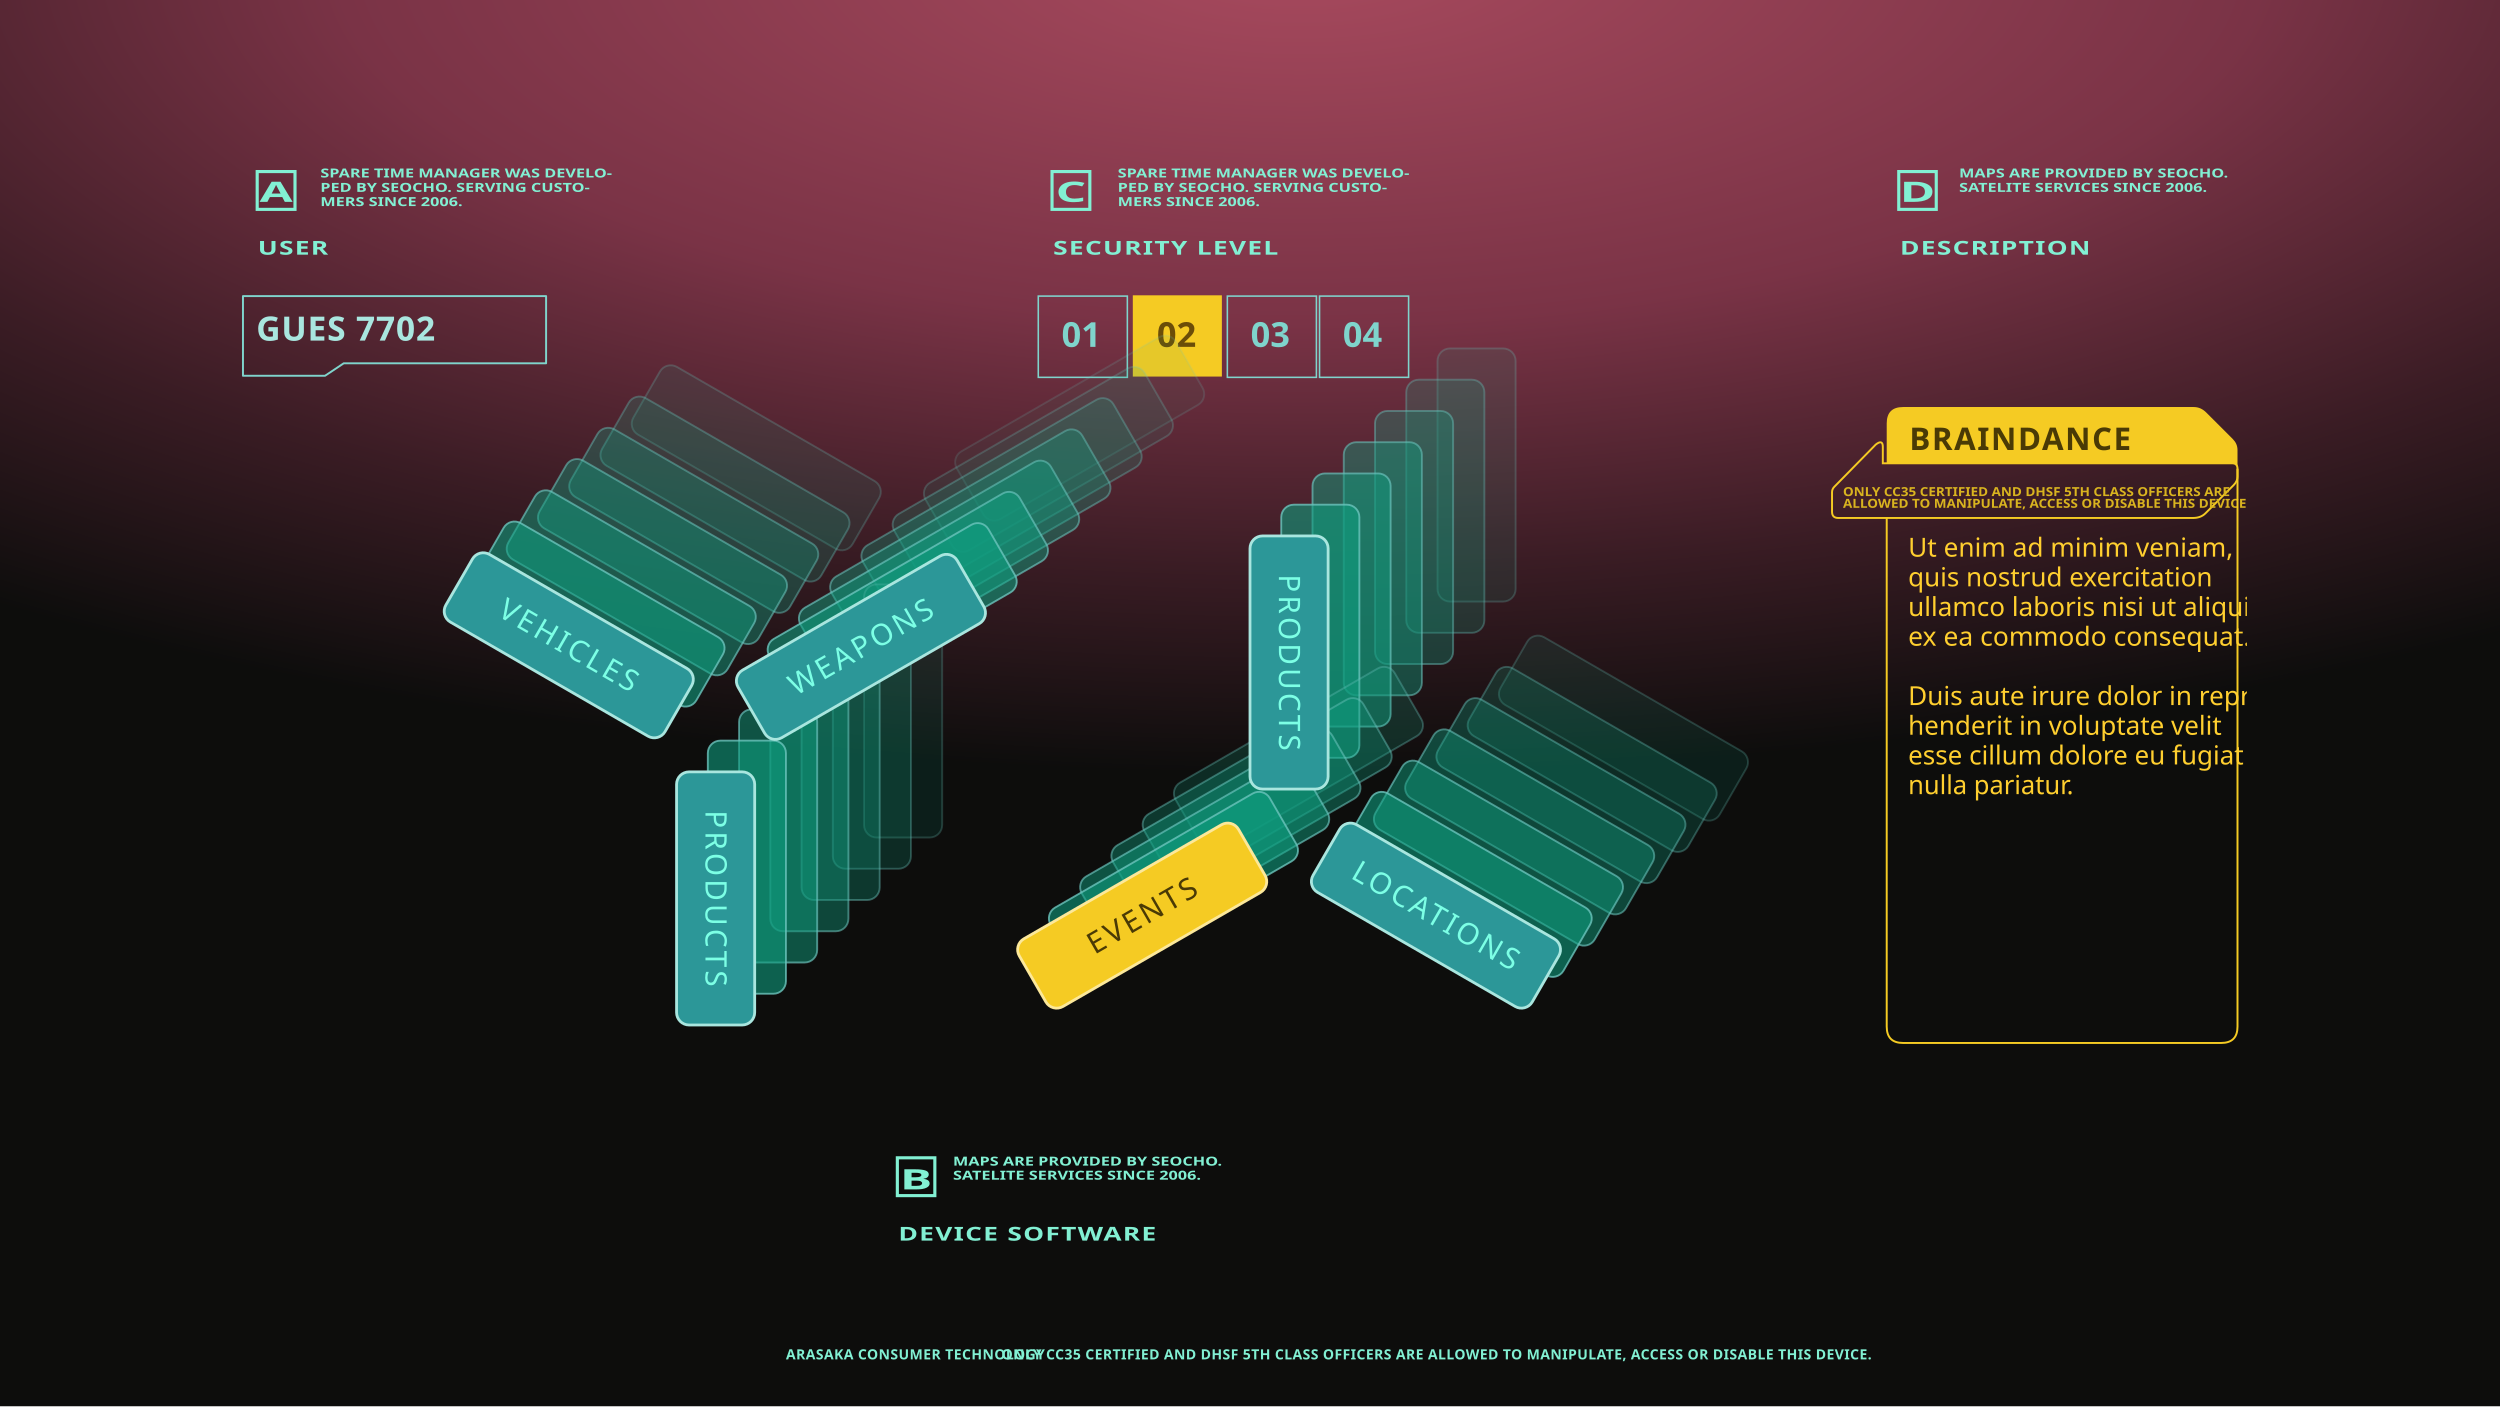
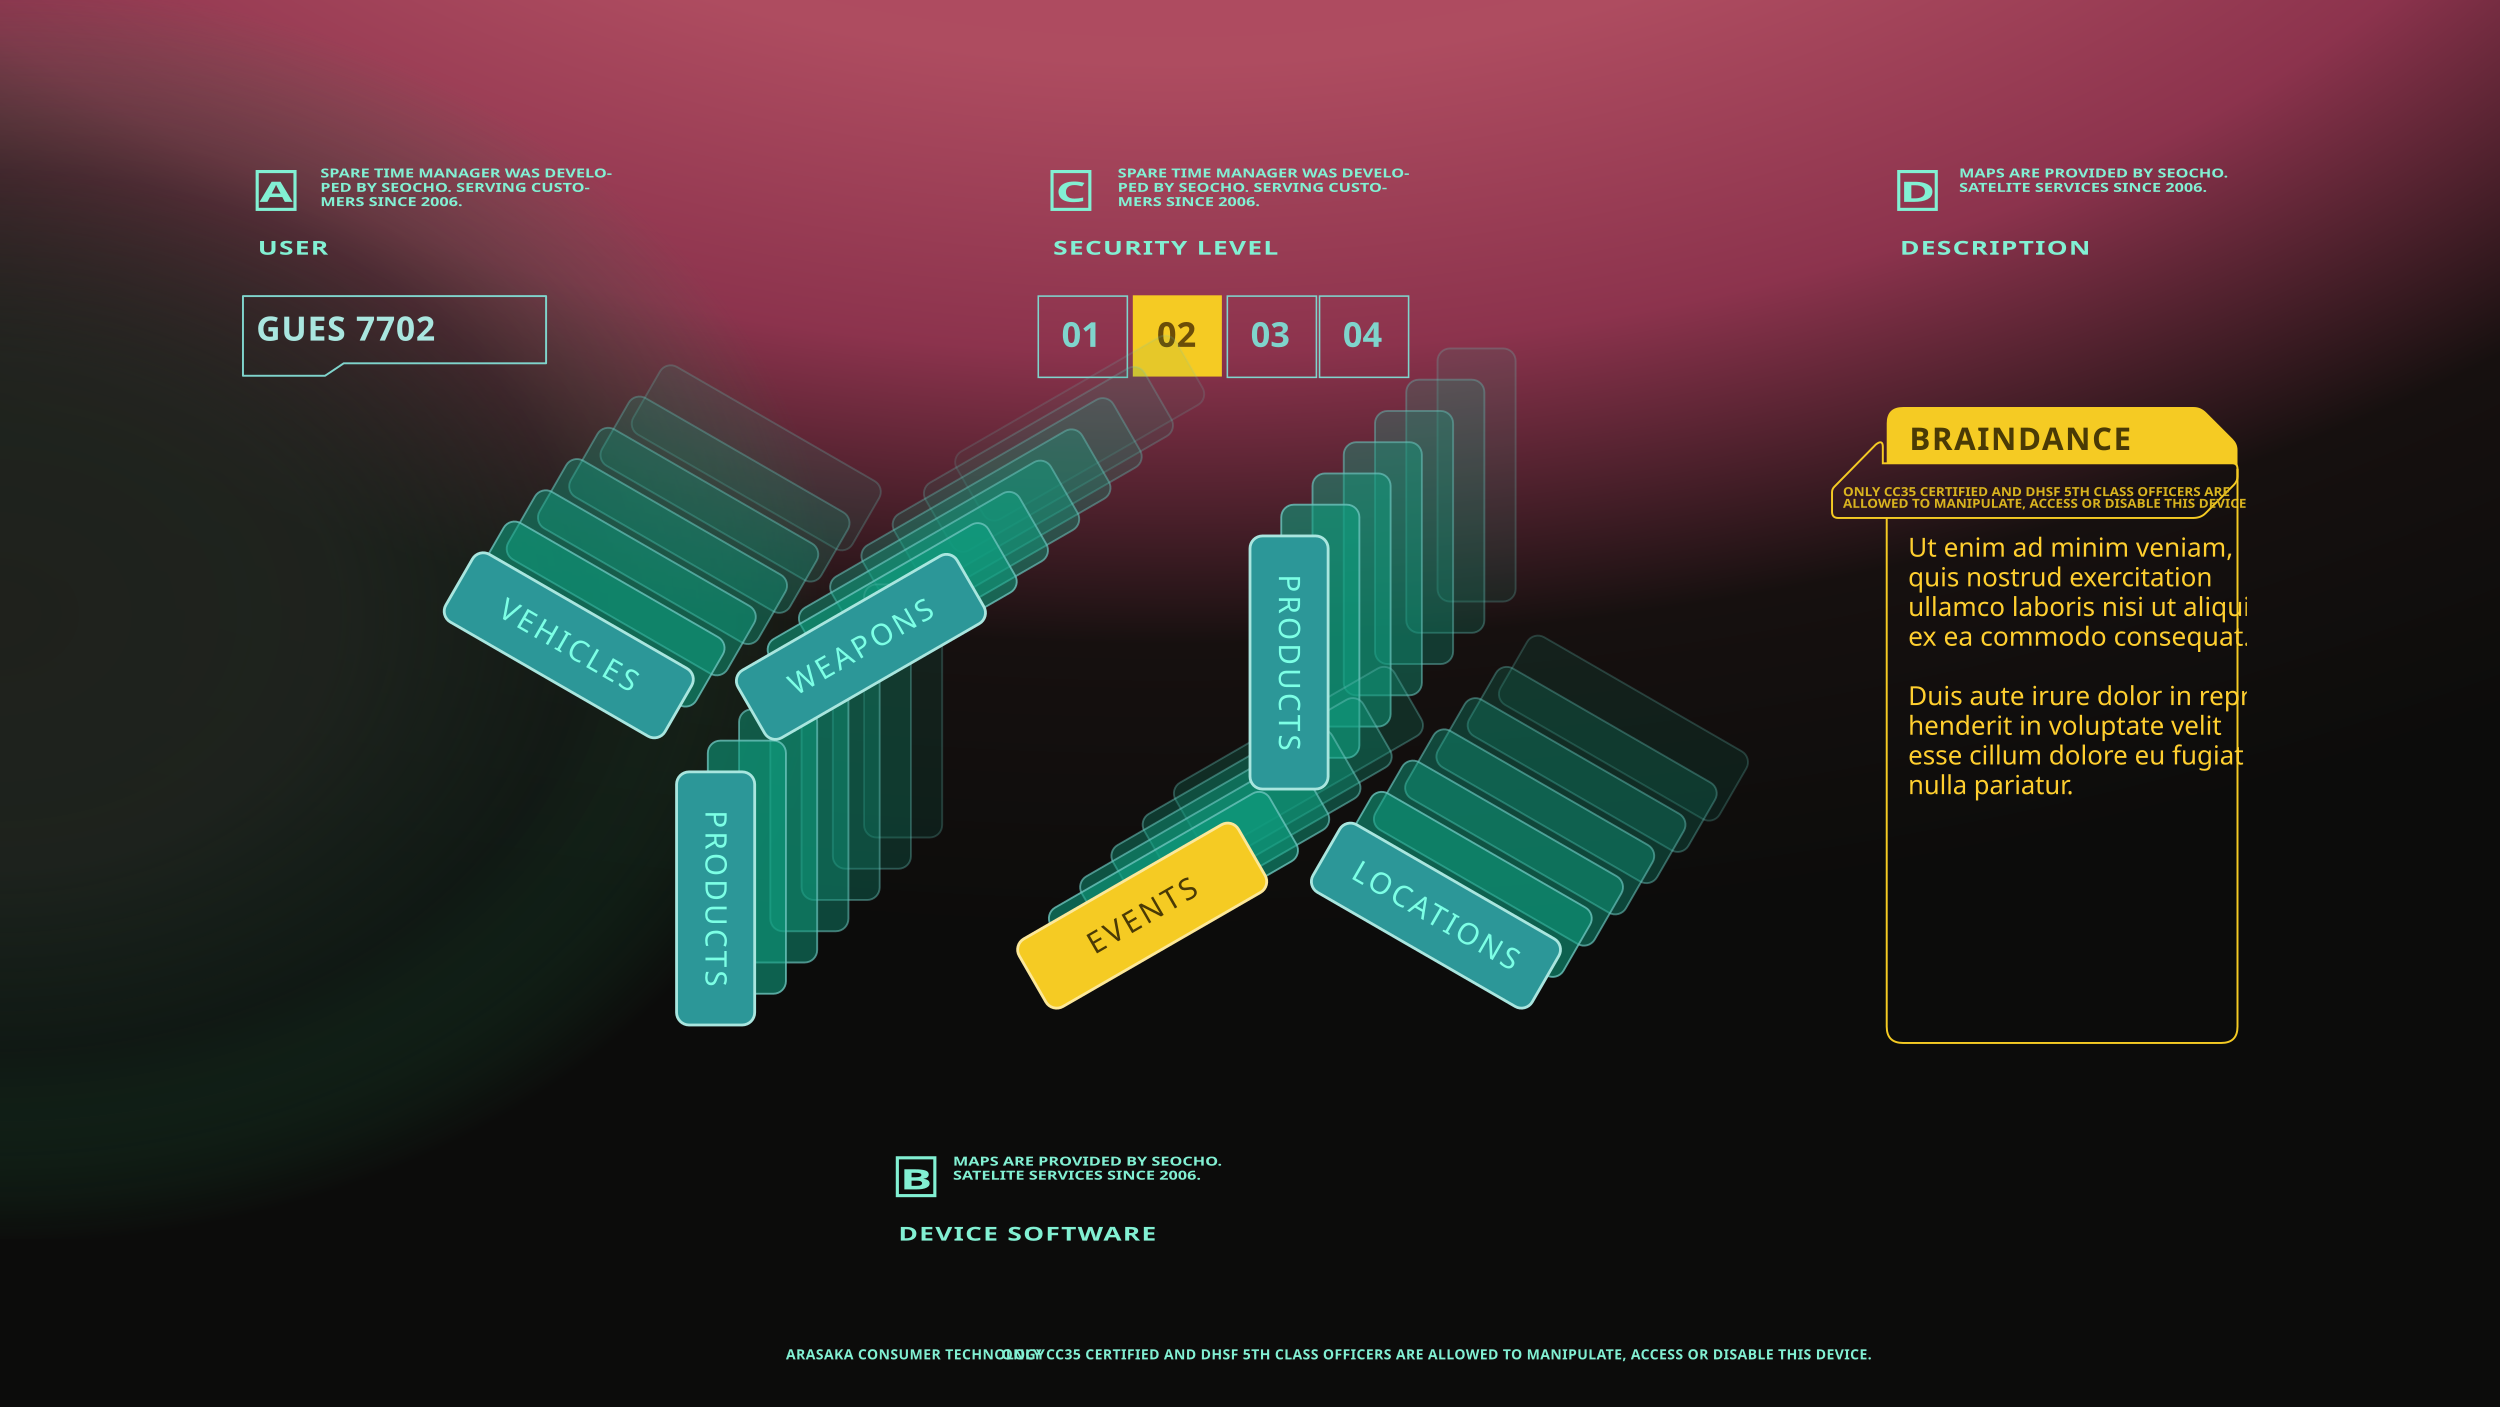
<svg xmlns="http://www.w3.org/2000/svg" width="1600" height="900" viewBox="0 0 1600 900">
  <defs>
-     <radialGradient id="bloom" cx="0.52" cy="-0.05" r="0.85">
-       <stop offset="0" stop-color="#a84a5e" />
-       <stop offset="0.45" stop-color="#7a3346" />
-       <stop offset="0.75" stop-color="#3a1c24" />
-       <stop offset="1" stop-color="#0d0d0c" />
+     <radialGradient id="bloom" cx="0.469" cy="-0.356" r="1">
+       <stop offset="0" stop-color="#ad465f" />
+       <stop offset="0.2" stop-color="#ad465f" />
+       <stop offset="0.4" stop-color="#ae4c60" />
+       <stop offset="0.6" stop-color="#8c334d" />
+       <stop offset="0.8" stop-color="#16100f" />
+       <stop offset="1" stop-color="#0c0c0b" />
+     </radialGradient>
+     <radialGradient id="leftwash" cx="0" cy="0.5" r="0.5">
+       <stop offset="0" stop-color="#1f211c" />
+       <stop offset="0.4" stop-color="#202620" stop-opacity="0.85" />
+       <stop offset="0.7" stop-color="#15281e" stop-opacity="0.45" />
+       <stop offset="1" stop-color="#26884f" stop-opacity="0" />
    </radialGradient>
    <rect id="card" x="-81" y="-25" width="162" height="50" rx="8" />
    <rect id="badge" width="57" height="52" />
    <clipPath id="fan-left-extrude-clip">
      <rect x="296" y="206" width="484" height="436">
        <animate id="fan-left-extrude" attributeName="width" from="0" to="484" begin="0s" dur="0.45s" calcMode="spline" keyTimes="0;1" keySplines="0.33 1 0.68 1" fill="freeze" />
      </rect>
    </clipPath>
    <clipPath id="fan-right-extrude-clip">
      <rect x="663" y="217" width="465" height="418">
        <animate id="fan-right-extrude" attributeName="width" from="0" to="465" begin="0s" dur="0.45s" calcMode="spline" keyTimes="0;1" keySplines="0.33 1 0.68 1" fill="freeze" />
      </rect>
    </clipPath>
    <clipPath id="panel-extrude-clip">
      <rect x="1166" y="255" width="272" height="418">
        <animate id="panel-extrude" attributeName="width" from="0" to="272" begin="0.25s" dur="0.35s" calcMode="spline" keyTimes="0;1" keySplines="0.33 1 0.68 1" fill="freeze" />
        <set attributeName="width" to="0" begin="0s" end="panel-extrude.begin" />
      </rect>
    </clipPath>
  </defs>
-   <rect width="1600" height="900" fill="#0d0d0c" />
-   <rect width="1600" height="620" fill="url(#bloom)" />
+   <rect width="1600" height="900" fill="#0c0c0b" />
+   <rect width="1600" height="929" fill="url(#bloom)" />
+   <rect x="0" y="-7" width="1070" height="800" fill="url(#leftwash)" />
  <g font-family="Rajdhani" fill="#7fd4cc">
    <g font-size="8" font-weight="600" fill="#82f0d3">
      <g transform="translate(205 0) scale(1.3 1)">
        <text x="0" y="113.6">SPARE TIME MANAGER WAS DEVELO-</text>
        <text x="0" y="122.8">PED BY SEOCHO. SERVING CUSTO-</text>
        <text x="0" y="131.9">MERS SINCE 2006.</text>
      </g>
      <g transform="translate(715.3 0) scale(1.3 1)">
        <text x="0" y="113.6">SPARE TIME MANAGER WAS DEVELO-</text>
        <text x="0" y="122.8">PED BY SEOCHO. SERVING CUSTO-</text>
        <text x="0" y="131.9">MERS SINCE 2006.</text>
      </g>
      <g transform="translate(1253.8 0) scale(1.3 1)">
        <text x="0" y="113.6">MAPS ARE PROVIDED BY SEOCHO.</text>
        <text x="0" y="122.8">SATELITE SERVICES SINCE 2006.</text>
      </g>
    </g>
    <g fill="none" stroke="#82f0d3" stroke-width="2">
      <rect x="164.6" y="109.8" width="24.2" height="24.2" />
      <rect x="673.3" y="109.8" width="24.2" height="24.2" />
      <rect x="1215.2" y="109.8" width="24" height="24.2" />
    </g>
    <g font-size="18" font-weight="600" text-anchor="middle" fill="#82f0d3">
      <text transform="translate(176.7 129.2) scale(1.7 1)">A</text>
      <text transform="translate(685.4 129.2) scale(1.7 1)">C</text>
      <text transform="translate(1227.2 129.2) scale(1.7 1)">D</text>
    </g>
    <g font-size="12.3" font-weight="600" letter-spacing="0.6" fill="#82f0d3">
      <text transform="translate(165 163) scale(1.37 1)">USER</text>
      <text transform="translate(674 163) scale(1.37 1)">SECURITY LEVEL</text>
      <text transform="translate(1216 163) scale(1.37 1)">DESCRIPTION</text>
    </g>
  </g>
  <path d="M 155.5,189.5 H 349.5 V 232.5 H 220 L 208,240.5 H 155.5 Z" fill="none" stroke="#7fd4cc" stroke-width="1.25" stroke-linejoin="round" />
  <text x="164" y="218" font-family="Rajdhani" font-size="21.5" font-weight="600" letter-spacing="0.5" fill="#a9e6df">GUES 7702</text>
  <g font-family="Rajdhani" font-size="22" font-weight="600" text-anchor="middle">
    <use href="#badge" x="664.5" y="189.5" fill="none" stroke="#7fd4cc" stroke-width="1" />
    <text x="692" y="222" fill="#7fd4cc">01</text>
    <use href="#badge" x="725" y="189" fill="#f5cb23" />
    <text x="753" y="222" fill="#6b4d08">02</text>
    <use href="#badge" x="785.5" y="189.5" fill="none" stroke="#7fd4cc" stroke-width="1" />
    <text x="813" y="222" fill="#7fd4cc">03</text>
    <use href="#badge" x="844.5" y="189.5" fill="none" stroke="#7fd4cc" stroke-width="1" />
    <text x="872" y="222" fill="#7fd4cc">04</text>
  </g>
  <g fill="#0f9f80" stroke="#6cc4bd" stroke-width="1.2" clip-path="url(#fan-left-extrude-clip)">
    <use href="#card" transform="translate(484 293) rotate(30)" fill-opacity="0.12" stroke-opacity="0.24" />
    <use href="#card" transform="translate(464 313) rotate(30)" fill-opacity="0.21" stroke-opacity="0.34" />
    <use href="#card" transform="translate(444 333) rotate(30)" fill-opacity="0.30" stroke-opacity="0.45" />
    <use href="#card" transform="translate(424 353) rotate(30)" fill-opacity="0.40" stroke-opacity="0.56" />
    <use href="#card" transform="translate(404 373) rotate(30)" fill-opacity="0.48" stroke-opacity="0.68" />
    <use href="#card" transform="translate(384 393) rotate(30)" fill-opacity="0.58" stroke-opacity="0.80" />
    <use href="#card" transform="translate(691 274) rotate(-30)" fill-opacity="0.07" stroke-opacity="0.16" />
    <use href="#card" transform="translate(671 294) rotate(-30)" fill-opacity="0.12" stroke-opacity="0.24" />
    <use href="#card" transform="translate(651 314) rotate(-30)" fill-opacity="0.21" stroke-opacity="0.34" />
    <use href="#card" transform="translate(631 334) rotate(-30)" fill-opacity="0.30" stroke-opacity="0.45" />
    <use href="#card" transform="translate(611 354) rotate(-30)" fill-opacity="0.40" stroke-opacity="0.56" />
    <use href="#card" transform="translate(591 374) rotate(-30)" fill-opacity="0.48" stroke-opacity="0.68" />
    <use href="#card" transform="translate(571 394) rotate(-30)" fill-opacity="0.58" stroke-opacity="0.80" />
    <use href="#card" transform="translate(578 455) rotate(90)" fill-opacity="0.12" stroke-opacity="0.24" />
    <use href="#card" transform="translate(558 475) rotate(90)" fill-opacity="0.21" stroke-opacity="0.34" />
    <use href="#card" transform="translate(538 495) rotate(90)" fill-opacity="0.30" stroke-opacity="0.45" />
    <use href="#card" transform="translate(518 515) rotate(90)" fill-opacity="0.40" stroke-opacity="0.56" />
    <use href="#card" transform="translate(498 535) rotate(90)" fill-opacity="0.48" stroke-opacity="0.68" />
    <use href="#card" transform="translate(478 555) rotate(90)" fill-opacity="0.58" stroke-opacity="0.80" />
  </g>
  <g fill="#0f9f80" stroke="#6cc4bd" stroke-width="1.2" clip-path="url(#fan-right-extrude-clip)">
    <use href="#card" transform="translate(945 304) rotate(90)" fill-opacity="0.12" stroke-opacity="0.24" />
    <use href="#card" transform="translate(925 324) rotate(90)" fill-opacity="0.21" stroke-opacity="0.34" />
    <use href="#card" transform="translate(905 344) rotate(90)" fill-opacity="0.30" stroke-opacity="0.45" />
    <use href="#card" transform="translate(885 364) rotate(90)" fill-opacity="0.40" stroke-opacity="0.56" />
    <use href="#card" transform="translate(865 384) rotate(90)" fill-opacity="0.48" stroke-opacity="0.68" />
    <use href="#card" transform="translate(845 404) rotate(90)" fill-opacity="0.58" stroke-opacity="0.80" />
    <use href="#card" transform="translate(831 486) rotate(-30)" fill-opacity="0.21" stroke-opacity="0.34" />
    <use href="#card" transform="translate(811 506) rotate(-30)" fill-opacity="0.30" stroke-opacity="0.45" />
    <use href="#card" transform="translate(791 526) rotate(-30)" fill-opacity="0.40" stroke-opacity="0.56" />
    <use href="#card" transform="translate(771 546) rotate(-30)" fill-opacity="0.48" stroke-opacity="0.68" />
    <use href="#card" transform="translate(751 566) rotate(-30)" fill-opacity="0.58" stroke-opacity="0.80" />
    <use href="#card" transform="translate(1039 466) rotate(30)" fill-opacity="0.12" stroke-opacity="0.24" />
    <use href="#card" transform="translate(1019 486) rotate(30)" fill-opacity="0.21" stroke-opacity="0.34" />
    <use href="#card" transform="translate(999 506) rotate(30)" fill-opacity="0.30" stroke-opacity="0.45" />
    <use href="#card" transform="translate(979 526) rotate(30)" fill-opacity="0.40" stroke-opacity="0.56" />
    <use href="#card" transform="translate(959 546) rotate(30)" fill-opacity="0.48" stroke-opacity="0.68" />
    <use href="#card" transform="translate(939 566) rotate(30)" fill-opacity="0.58" stroke-opacity="0.80" />
  </g>
  <g font-family="Rajdhani" font-size="19" letter-spacing="2" text-anchor="middle">
    <g transform="translate(364 413) rotate(30)">
      <use href="#card" fill="#2c9798" stroke="#a9e6df" stroke-width="1.8" />
      <text y="6.5" fill="#7cffe5">VEHICLES</text>
    </g>
    <g transform="translate(551 414) rotate(-30)">
      <use href="#card" fill="#2c9798" stroke="#a9e6df" stroke-width="1.8" />
      <text y="6.5" fill="#7cffe5">WEAPONS</text>
    </g>
    <g transform="translate(458 575) rotate(90)">
      <use href="#card" fill="#2c9798" stroke="#a9e6df" stroke-width="1.8" />
      <text y="6.5" fill="#7cffe5">PRODUCTS</text>
    </g>
    <g transform="translate(825 424) rotate(90)">
      <use href="#card" fill="#2c9798" stroke="#a9e6df" stroke-width="1.8" />
      <text y="6.5" fill="#7cffe5">PRODUCTS</text>
    </g>
    <g transform="translate(731 586) rotate(-30)">
      <use href="#card" fill="#f5cb23" stroke="#fce89a" stroke-width="1.8" />
      <text y="6.5" fill="#4a3a05">EVENTS</text>
    </g>
    <g transform="translate(919 586) rotate(30)">
      <use href="#card" fill="#2c9798" stroke="#a9e6df" stroke-width="1.8" />
      <text y="6.5" fill="#7cffe5">LOCATIONS</text>
    </g>
  </g>
  <g clip-path="url(#panel-extrude-clip)">
    <path d="M 1218,260.5 H 1404 Q 1408.5,260.5 1412,264 L 1429,281 Q 1432,284 1432,288 V 300 Q 1432,296.5 1428.5,296.5 H 1207.5 V 271 Q 1207.5,260.5 1218,260.5 Z" fill="#f5cb23" />
    <text x="1222" y="288" font-family="Rajdhani" font-size="20" font-weight="600" letter-spacing="1" fill="#4a3a05">BRAINDANCE</text>
    <path d="M 1172.5,315 Q 1172.5,313 1174,311.5 L 1200.5,284.5 Q 1205,281 1205,286 V 296.5 H 1428.5 Q 1432,296.5 1432,300 V 305 Q 1432,308 1429.5,310.5 L 1411.5,328.5 Q 1408.5,331.5 1403.5,331.5 H 1176.5 Q 1172.5,331.5 1172.5,327.5 Z" fill="none" stroke="#f5cb23" stroke-width="1.25" />
    <g fill="#d9b41f" font-family="Rajdhani" font-size="8" font-weight="600">
      <text transform="translate(1179.5 317.5) scale(1.08 1)">ONLY CC35 CERTIFIED AND DHSF 5TH CLASS OFFICERS ARE</text>
      <text transform="translate(1179.5 325) scale(1.08 1)">ALLOWED TO MANIPULATE, ACCESS OR DISABLE THIS DEVICE.</text>
    </g>
    <path d="M 1432,300 V 657 Q 1432,667.5 1421.5,667.5 H 1218 Q 1207.5,667.5 1207.5,657 V 331.5" fill="none" stroke="#f5cb23" stroke-width="1.25" />
    <g fill="#ffcf2f" font-family="Rajdhani" font-size="16.8" font-weight="500">
      <text transform="translate(1221.2 356.25) scale(0.999 1)">Ut enim ad minim veniam,</text>
      <text transform="translate(1221.2 375.25) scale(0.99 1)">quis nostrud exercitation</text>
      <text transform="translate(1221.2 394.25) scale(0.994 1)">ullamco laboris nisi ut aliquip</text>
      <text transform="translate(1221.2 413.25) scale(1.009 1)">ex ea commodo consequat.</text>
      <text transform="translate(1221.2 451.25) scale(0.997 1)">Duis aute irure dolor in repre-</text>
      <text transform="translate(1221.2 470.25) scale(0.99 1)">henderit in voluptate velit</text>
      <text transform="translate(1221.2 489.25) scale(0.99 1)">esse cillum dolore eu fugiat</text>
      <text transform="translate(1221.2 508.25) scale(0.972 1)">nulla pariatur.</text>
    </g>
  </g>
  <g font-family="Rajdhani" fill="#7fd4cc">
    <g transform="translate(609.9 0) scale(1.3 1)" font-size="8" font-weight="700" fill="#82f0d3">
      <text x="0" y="746">MAPS ARE PROVIDED BY SEOCHO.</text>
      <text x="0" y="755">SATELITE SERVICES SINCE 2006.</text>
    </g>
    <rect x="574.3" y="741" width="24" height="24.2" fill="none" stroke="#82f0d3" stroke-width="2" />
    <text transform="translate(586.3 761.2) scale(1.7 1)" font-size="18" font-weight="600" text-anchor="middle" fill="#82f0d3">B</text>
    <text transform="translate(575 794) scale(1.37 1)" font-size="12.3" font-weight="600" letter-spacing="0.6" fill="#82f0d3">DEVICE SOFTWARE</text>
  </g>
  <g font-family="Rajdhani" font-size="9" font-weight="700" fill="#82f0d3">
    <text x="503" y="870" letter-spacing="0.25">ARASAKA CONSUMER TECHNOLOGY</text>
    <text x="641" y="870" letter-spacing="0.24">ONLY CC35 CERTIFIED AND DHSF 5TH CLASS OFFICERS ARE ALLOWED TO MANIPULATE, ACCESS OR DISABLE THIS DEVICE.</text>
  </g>
</svg>
